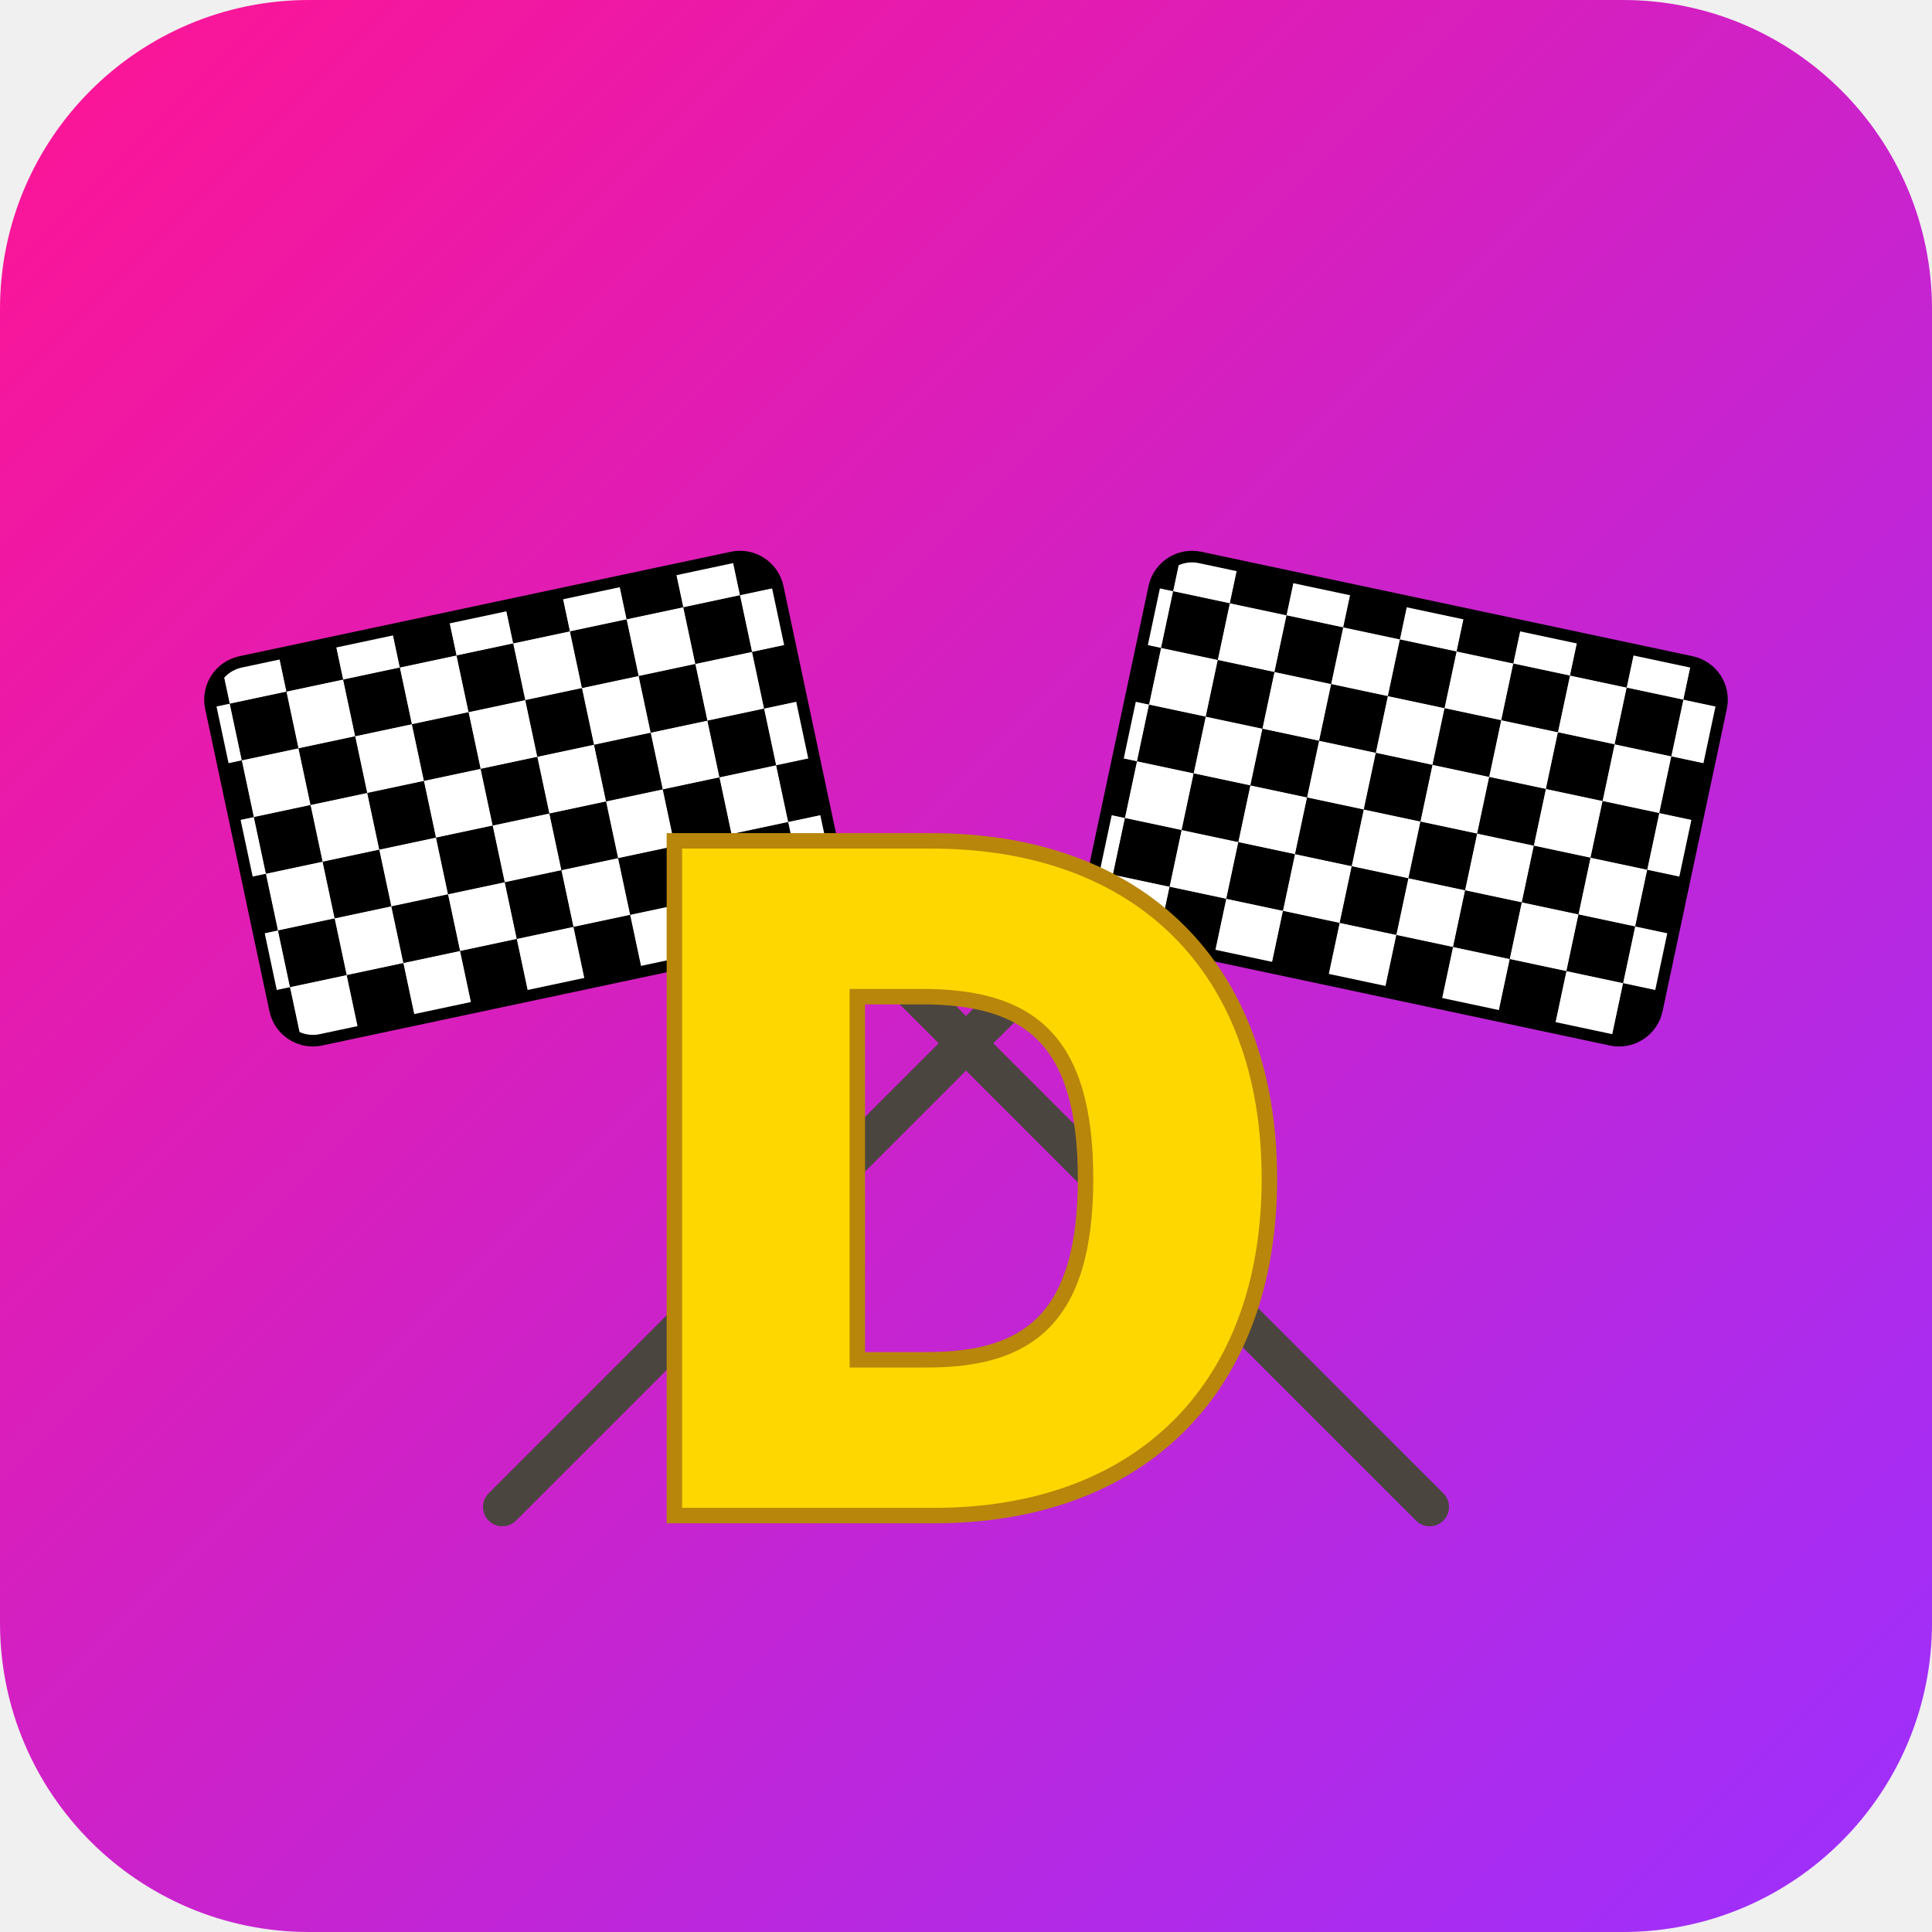
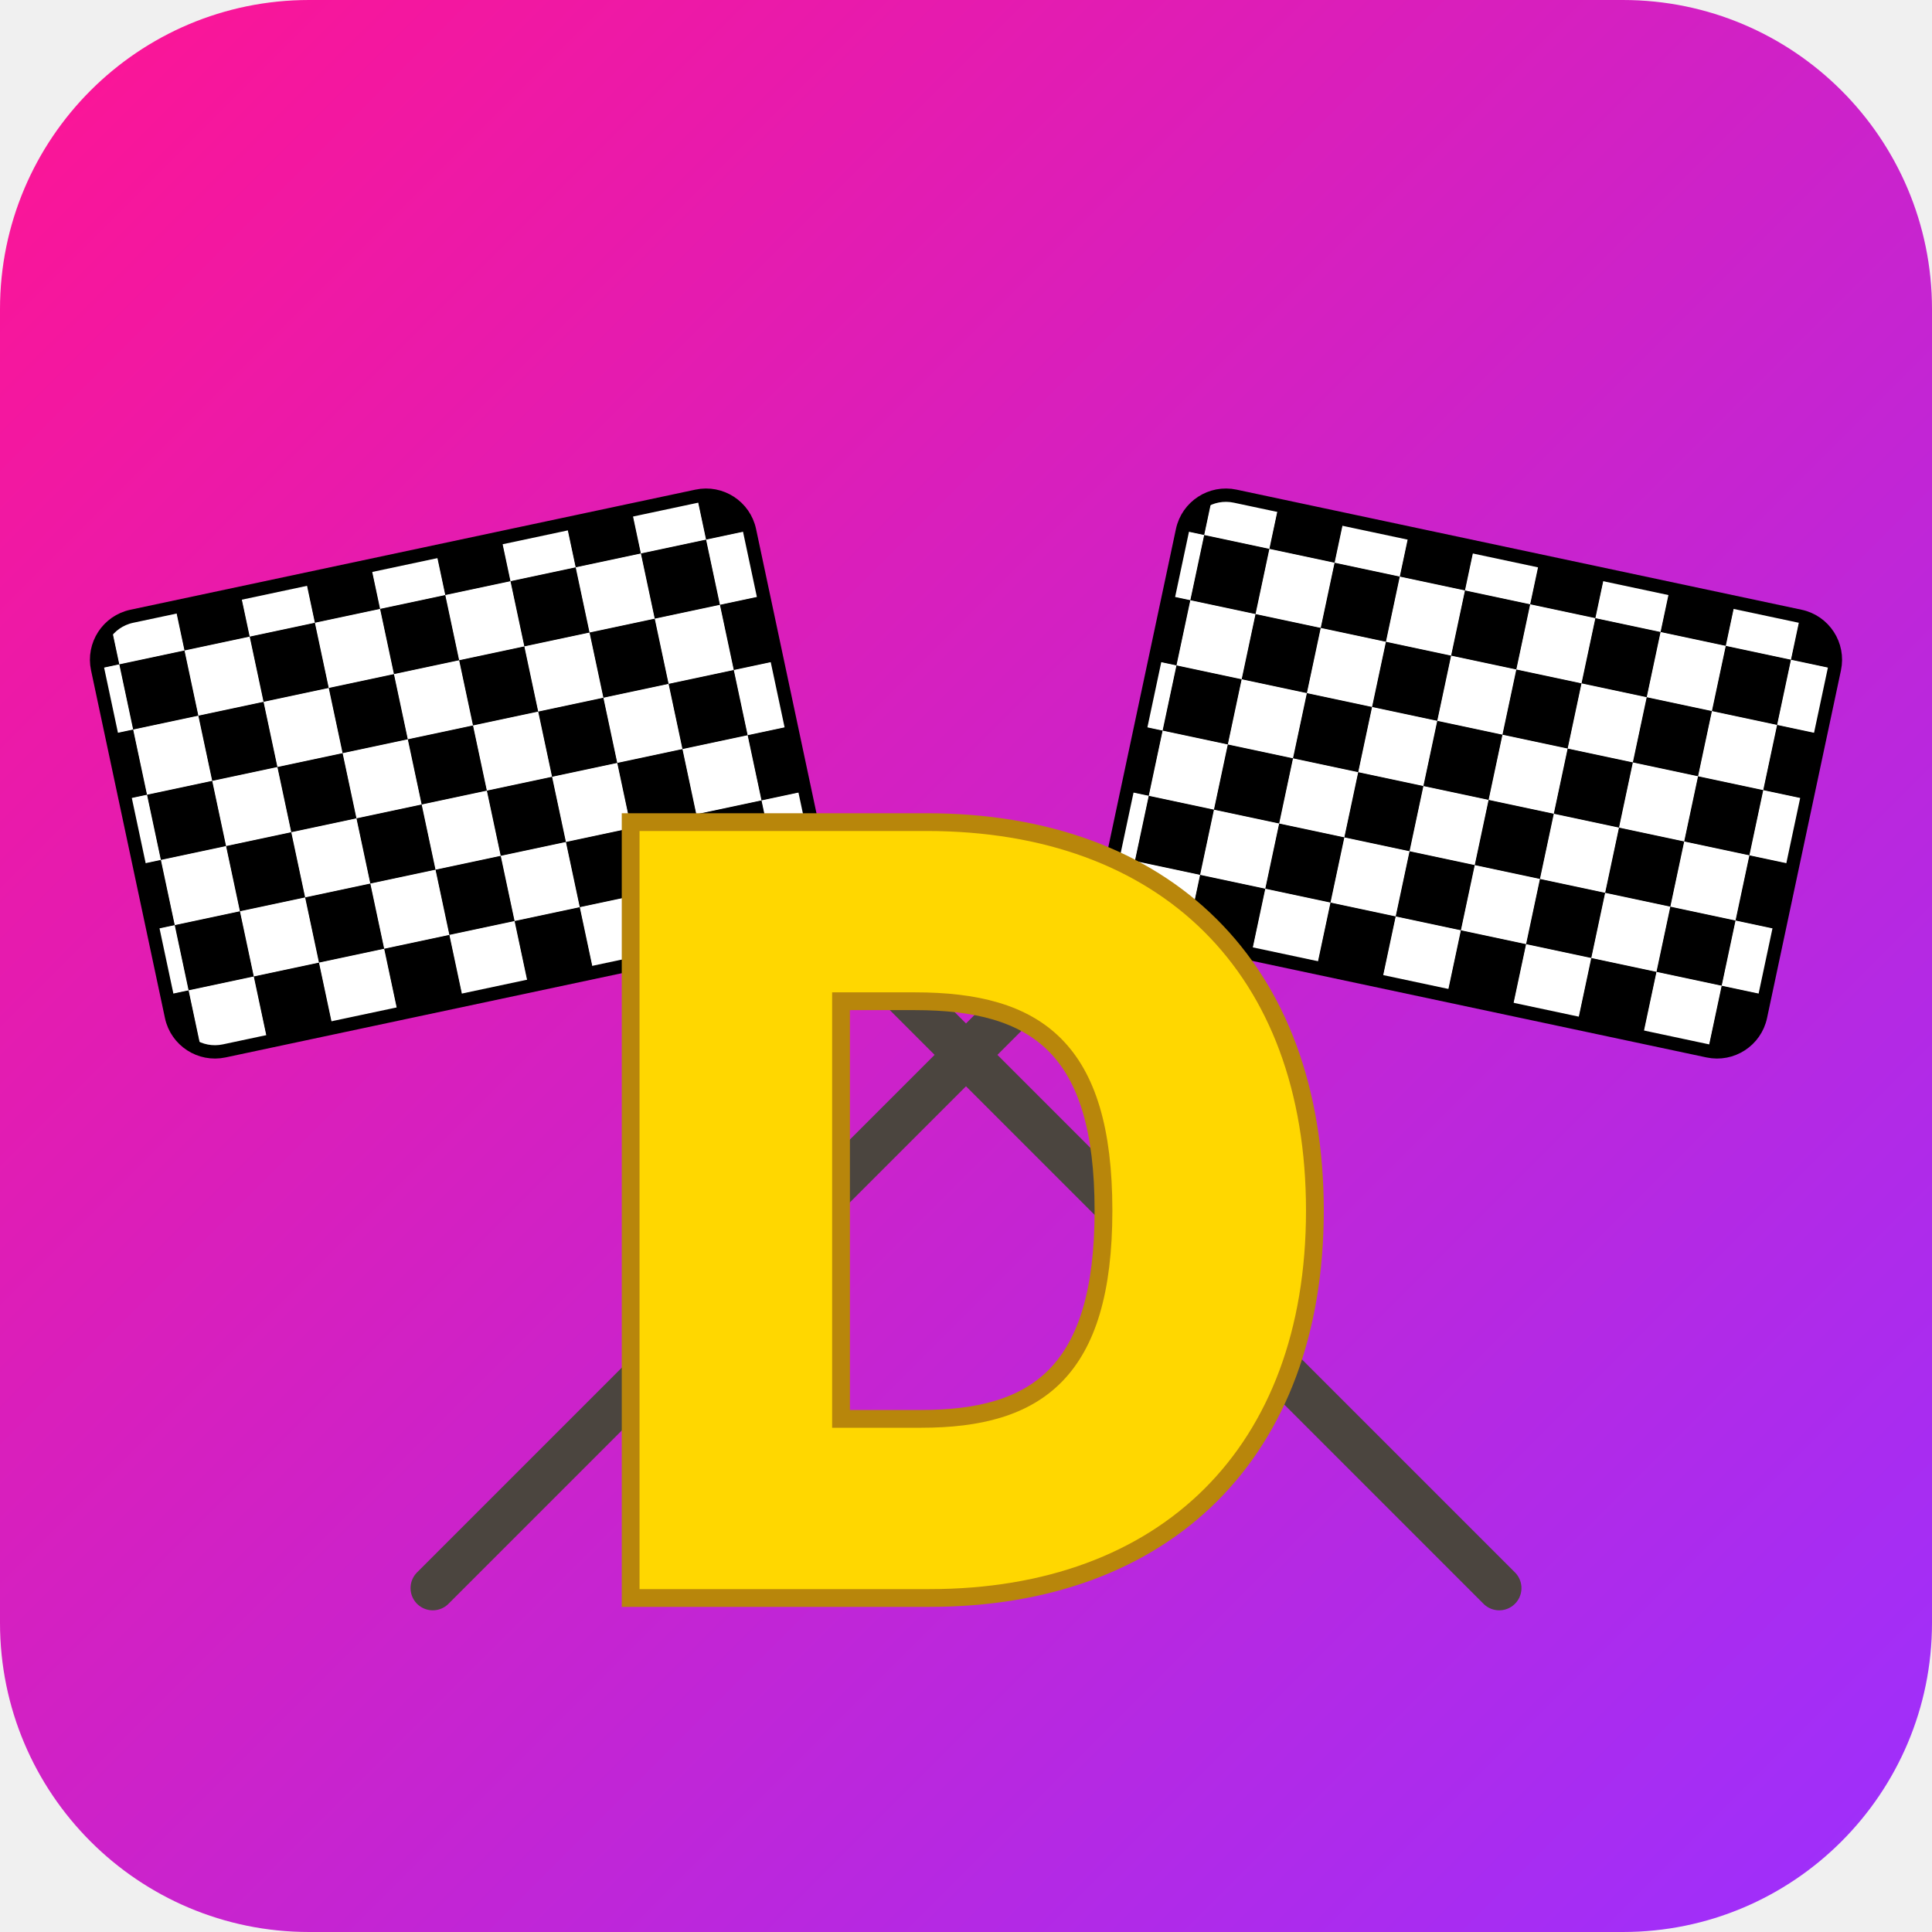
<svg xmlns="http://www.w3.org/2000/svg" viewBox="0 0 100 100" role="img" aria-label="Drag League">
  <defs>
    <linearGradient id="bg" x1="0" x2="1" y1="0" y2="1">
      <stop offset="0%" stop-color="#FF1493" />
      <stop offset="100%" stop-color="#9B30FF" />
    </linearGradient>
    <pattern id="check" width="6" height="6" patternUnits="userSpaceOnUse">
      <rect width="3" height="3" fill="#fff" />
      <rect x="3" y="3" width="3" height="3" fill="#fff" />
      <rect x="3" width="3" height="3" fill="#000" />
      <rect y="3" width="3" height="3" fill="#000" />
    </pattern>
  </defs>
  <rect width="100" height="100" rx="16" fill="url(#bg)" />
-   <g transform="translate(0,0)">
-     
+   <g transform="translate(50 50) scale(1.15) translate(-50 -50)">
+     <g transform="translate(0,0)">
+       
+     </g>
+     <g transform="translate(0,0)">
+       
+     </g>
+     <line x1="26" y1="78" x2="56" y2="48" stroke="#4b453f" stroke-width="2" stroke-linecap="round" />
+     <line x1="74" y1="78" x2="44" y2="48" stroke="#4b453f" stroke-width="2" stroke-linecap="round" />
+     <g transform="rotate(12 56 48)">
+       <rect x="56" y="28" width="30" height="20" rx="2" fill="url(#check)" stroke="#000" stroke-width="0.6" />
+     </g>
+     <g transform="rotate(-12 44 48)">
+       <rect x="14" y="28" width="30" height="20" rx="2" fill="url(#check)" stroke="#000" stroke-width="0.6" />
+     </g>
+     <text x="50" y="60" font-family="'RuPaul', 'Inter', Arial, Helvetica, sans-serif" font-size="48" fill="#FFD700" stroke="#B8860B" stroke-width="0.8" font-weight="900" text-anchor="middle" dominant-baseline="middle">D</text>
  </g>
-   <g transform="translate(0,0)">
-     
-   </g>
-   <line x1="26" y1="78" x2="56" y2="48" stroke="#4b453f" stroke-width="2" stroke-linecap="round" />
-   <line x1="74" y1="78" x2="44" y2="48" stroke="#4b453f" stroke-width="2" stroke-linecap="round" />
-   <g transform="rotate(12 56 48)">
-     <rect x="56" y="28" width="30" height="20" rx="2" fill="url(#check)" stroke="#000" stroke-width="0.6" />
-   </g>
-   <g transform="rotate(-12 44 48)">
-     <rect x="14" y="28" width="30" height="20" rx="2" fill="url(#check)" stroke="#000" stroke-width="0.6" />
-   </g>
-   <text x="50" y="60" font-family="'RuPaul', 'Inter', Arial, Helvetica, sans-serif" font-size="48" fill="#FFD700" stroke="#B8860B" stroke-width="0.8" font-weight="900" text-anchor="middle" dominant-baseline="middle">D</text>
</svg>
